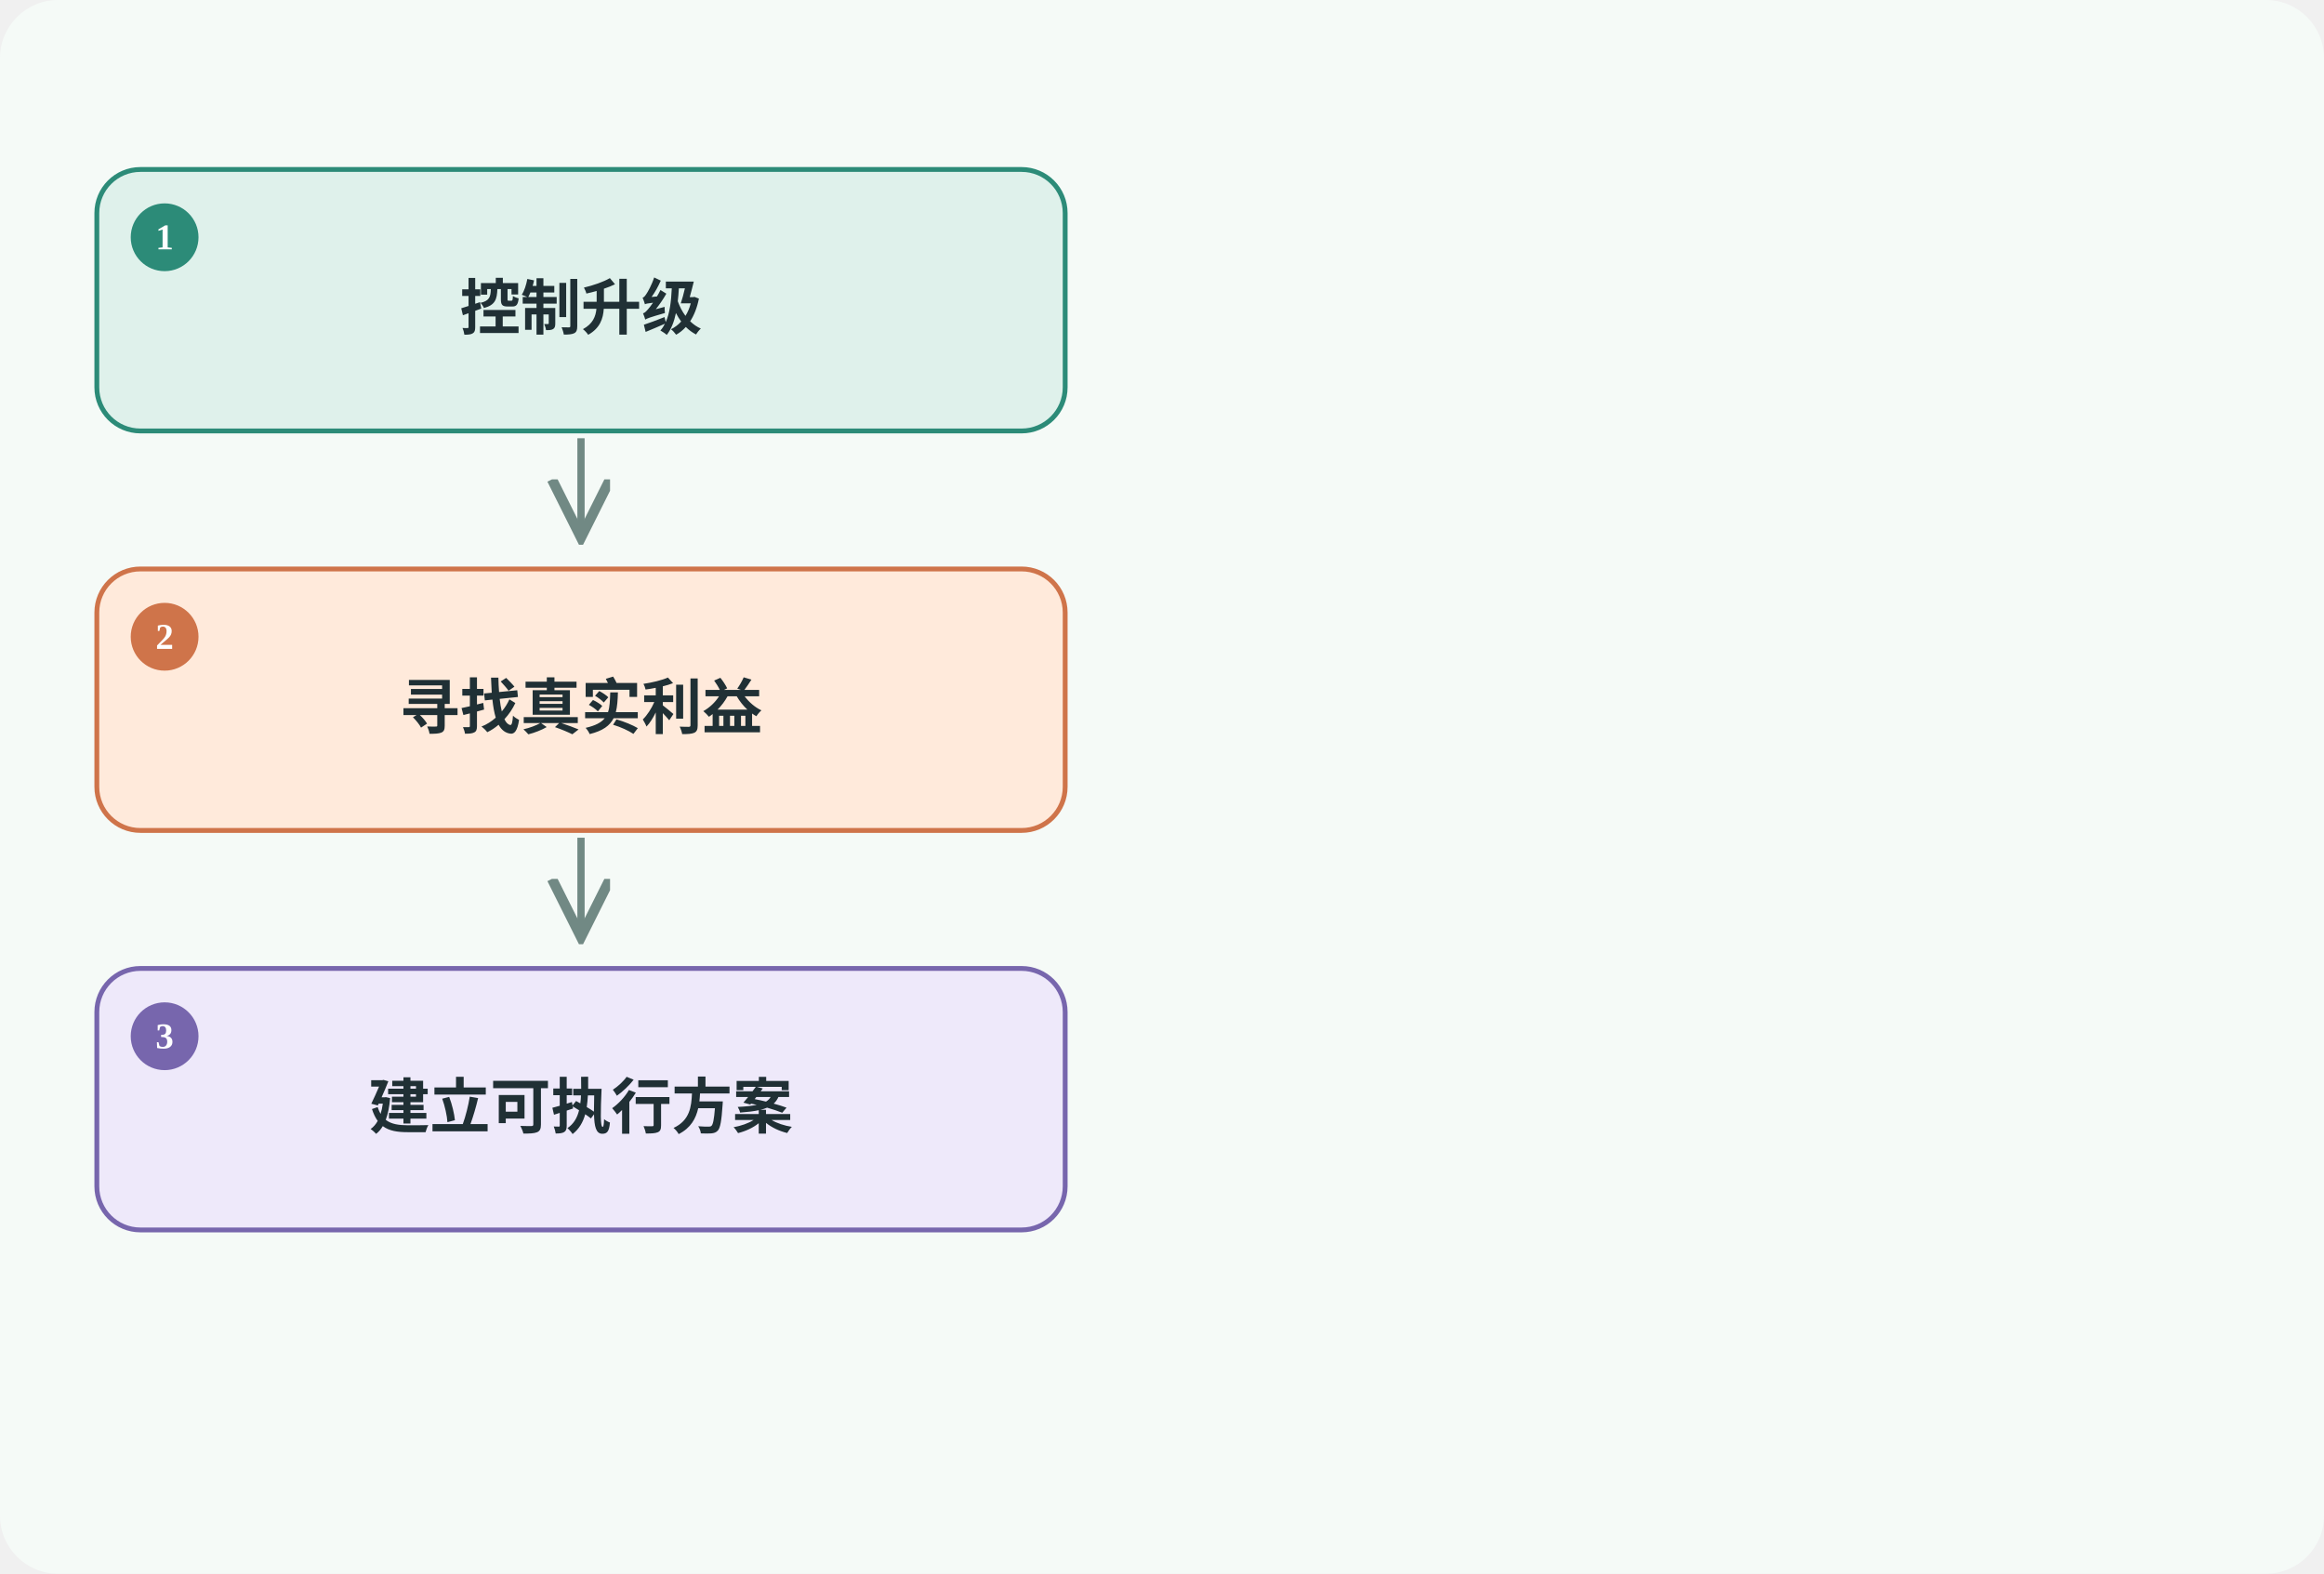
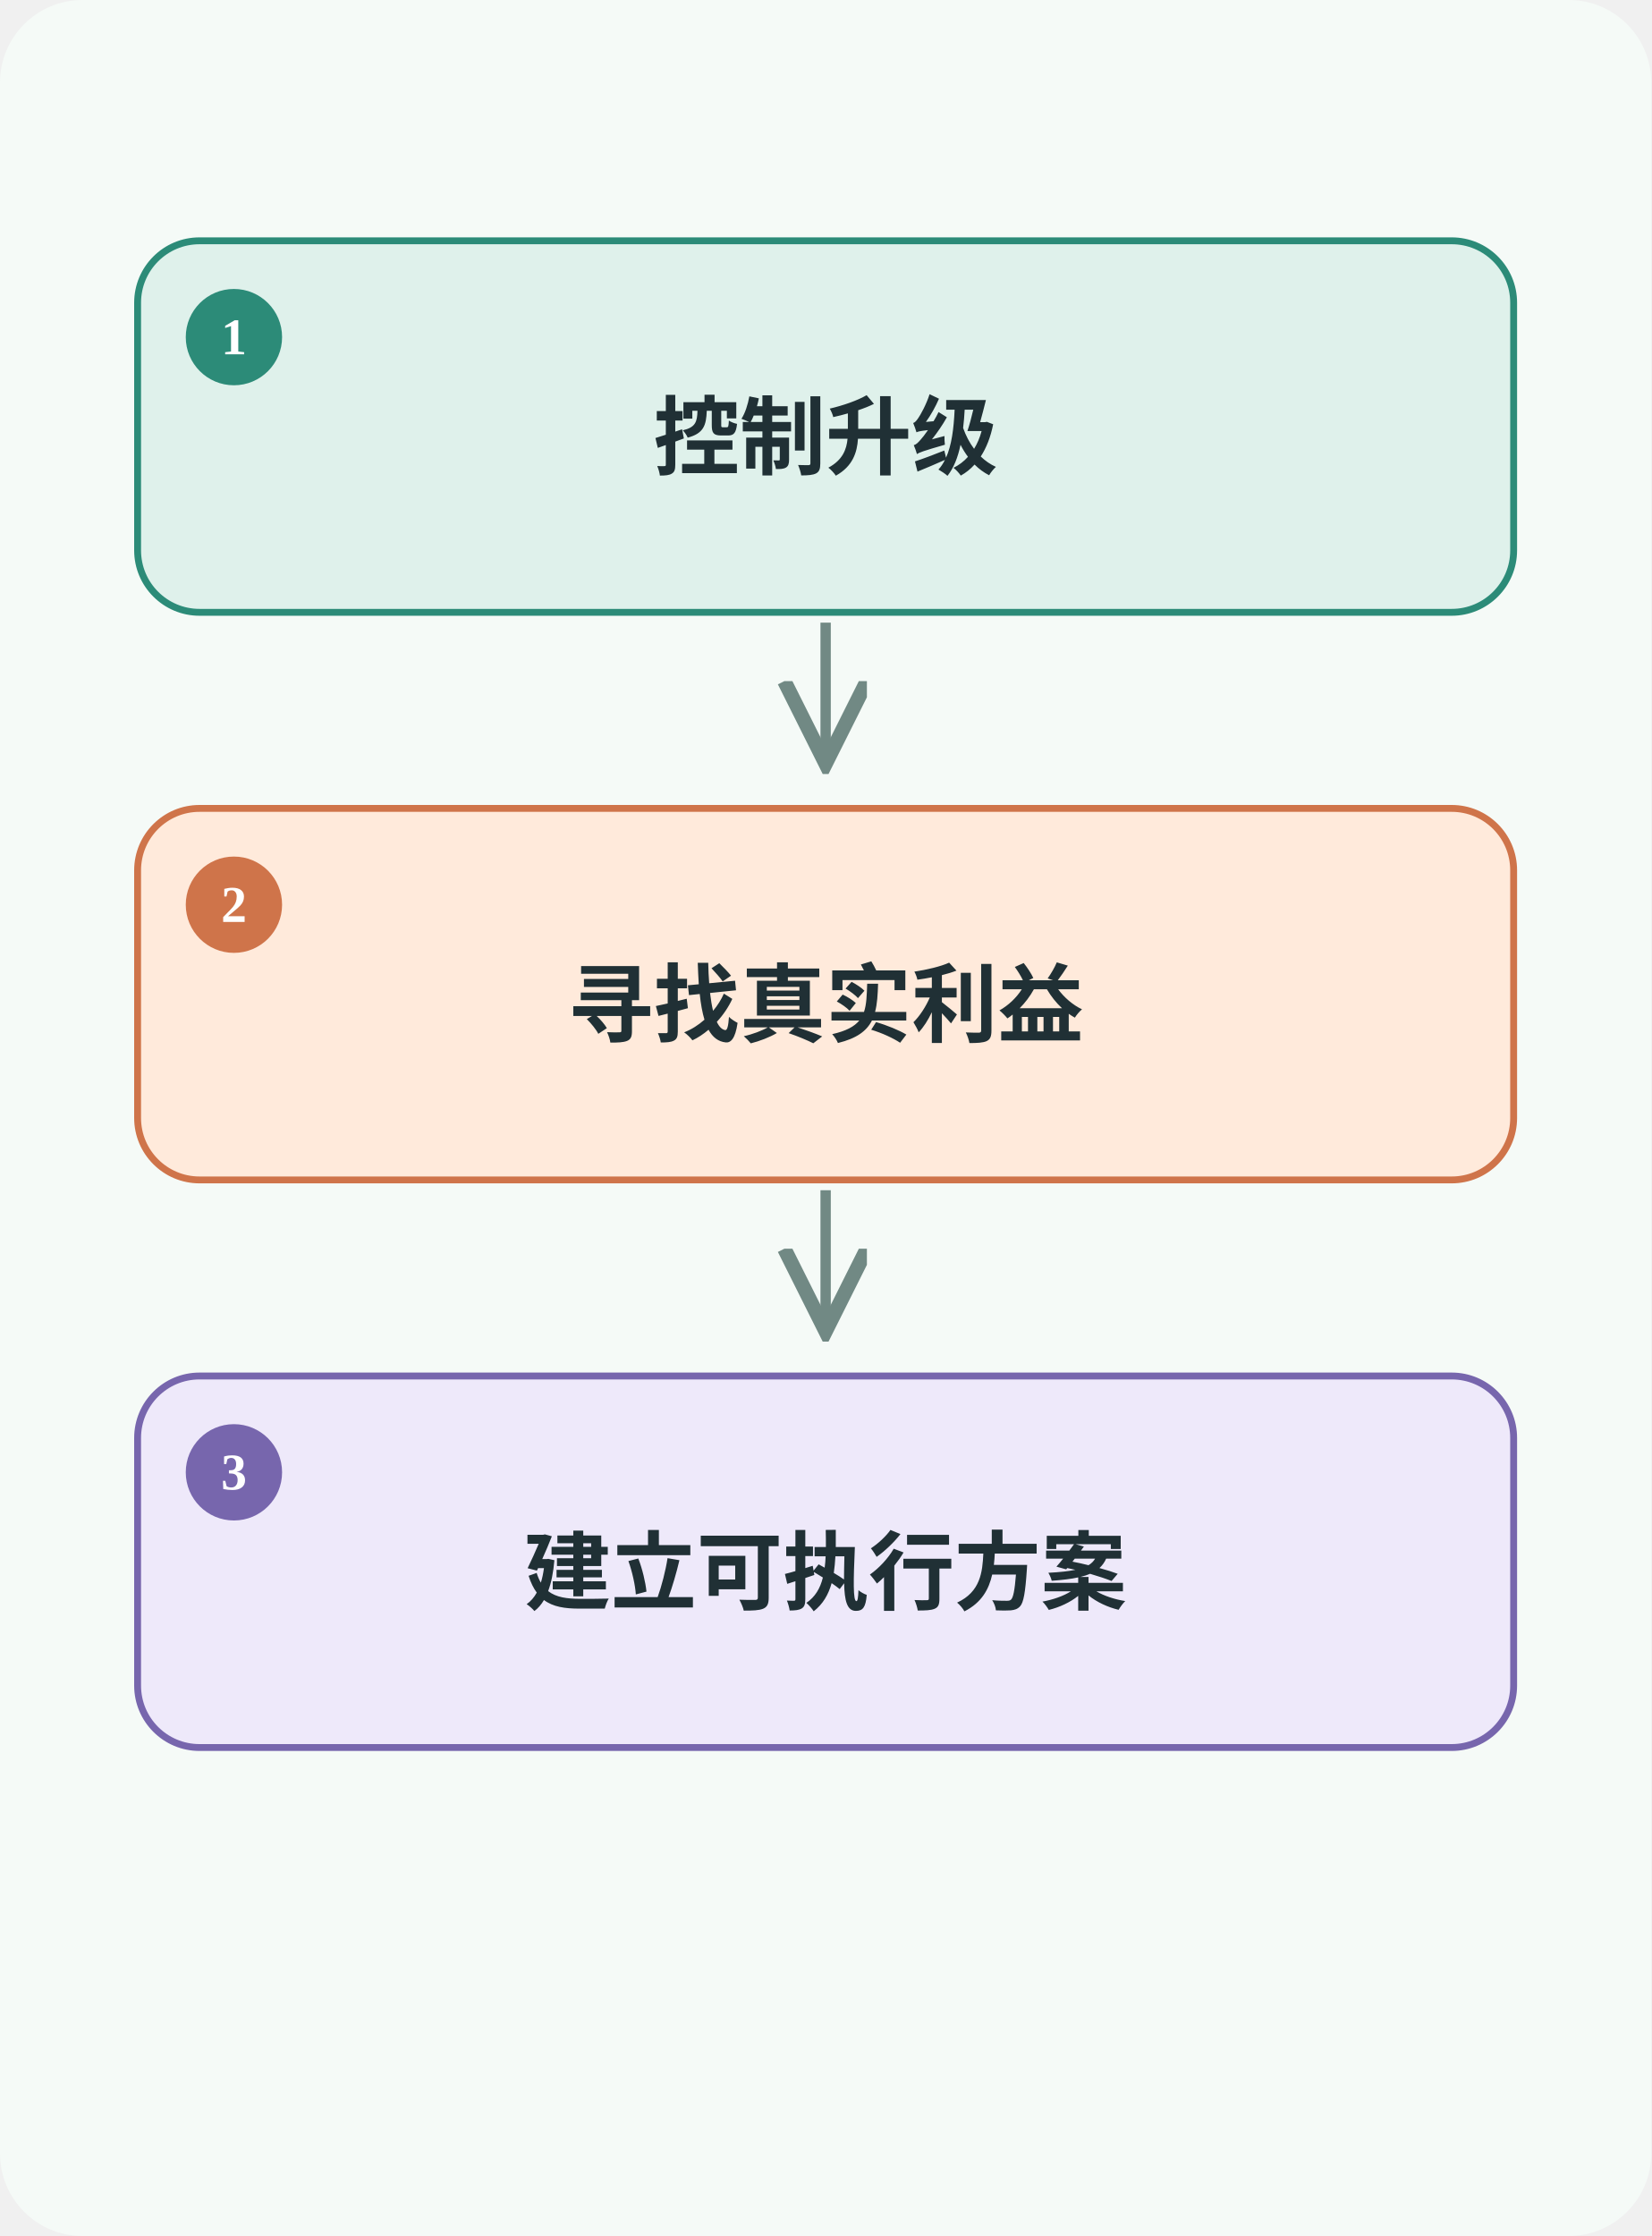
- <svg xmlns="http://www.w3.org/2000/svg" viewBox="0 0 960 650" role="img" aria-labelledby="title-principled-negotiation-flow-true desc-principled-negotiation-flow-true">
+ <svg xmlns="http://www.w3.org/2000/svg" viewBox="0 0 480 650" role="img" aria-labelledby="title-principled-negotiation-flow-true desc-principled-negotiation-flow-true">
  <defs>
    <marker id="arrow-principled-negotiation-flow" markerWidth="9" markerHeight="9" refX="7" refY="4" orient="auto">
      <path d="M0 0 L8 4 L0 8" fill="none" stroke="#718984" stroke-width="1.4" />
    </marker>
  </defs>
-   <rect width="960" height="650" rx="24" fill="#f5faf7" />
+   <rect width="480" height="650" rx="24" fill="#f5faf7" />
  <path d="M240 181 v 38" fill="none" stroke="#718984" stroke-width="3" marker-end="url(#arrow-principled-negotiation-flow)" />
  <path d="M240 346 v 38" fill="none" stroke="#718984" stroke-width="3" marker-end="url(#arrow-principled-negotiation-flow)" />
  <rect x="40" y="70" width="400" height="108" rx="18" fill="#dff1eb" stroke="#2c8b78" stroke-width="2" />
  <circle cx="68" cy="98" r="14" fill="#2c8b78" />
  <text x="68" y="103" font-size="15" text-anchor="middle" fill="#fff" font-weight="800">1</text>
  <text x="240" y="136" text-anchor="middle" font-size="25" font-weight="750" fill="#203035">
    <tspan x="240" dy="0">控制升级</tspan>
  </text>
  <rect x="40" y="235" width="400" height="108" rx="18" fill="#ffeadb" stroke="#cf744a" stroke-width="2" />
  <circle cx="68" cy="263" r="14" fill="#cf744a" />
  <text x="68" y="268" font-size="15" text-anchor="middle" fill="#fff" font-weight="800">2</text>
  <text x="240" y="301" text-anchor="middle" font-size="25" font-weight="750" fill="#203035">
    <tspan x="240" dy="0">寻找真实利益</tspan>
  </text>
  <rect x="40" y="400" width="400" height="108" rx="18" fill="#eee9fa" stroke="#7766ad" stroke-width="2" />
  <circle cx="68" cy="428" r="14" fill="#7766ad" />
  <text x="68" y="433" font-size="15" text-anchor="middle" fill="#fff" font-weight="800">3</text>
  <text x="240" y="466" text-anchor="middle" font-size="25" font-weight="750" fill="#203035">
    <tspan x="240" dy="0">建立可执行方案</tspan>
  </text>
</svg>
